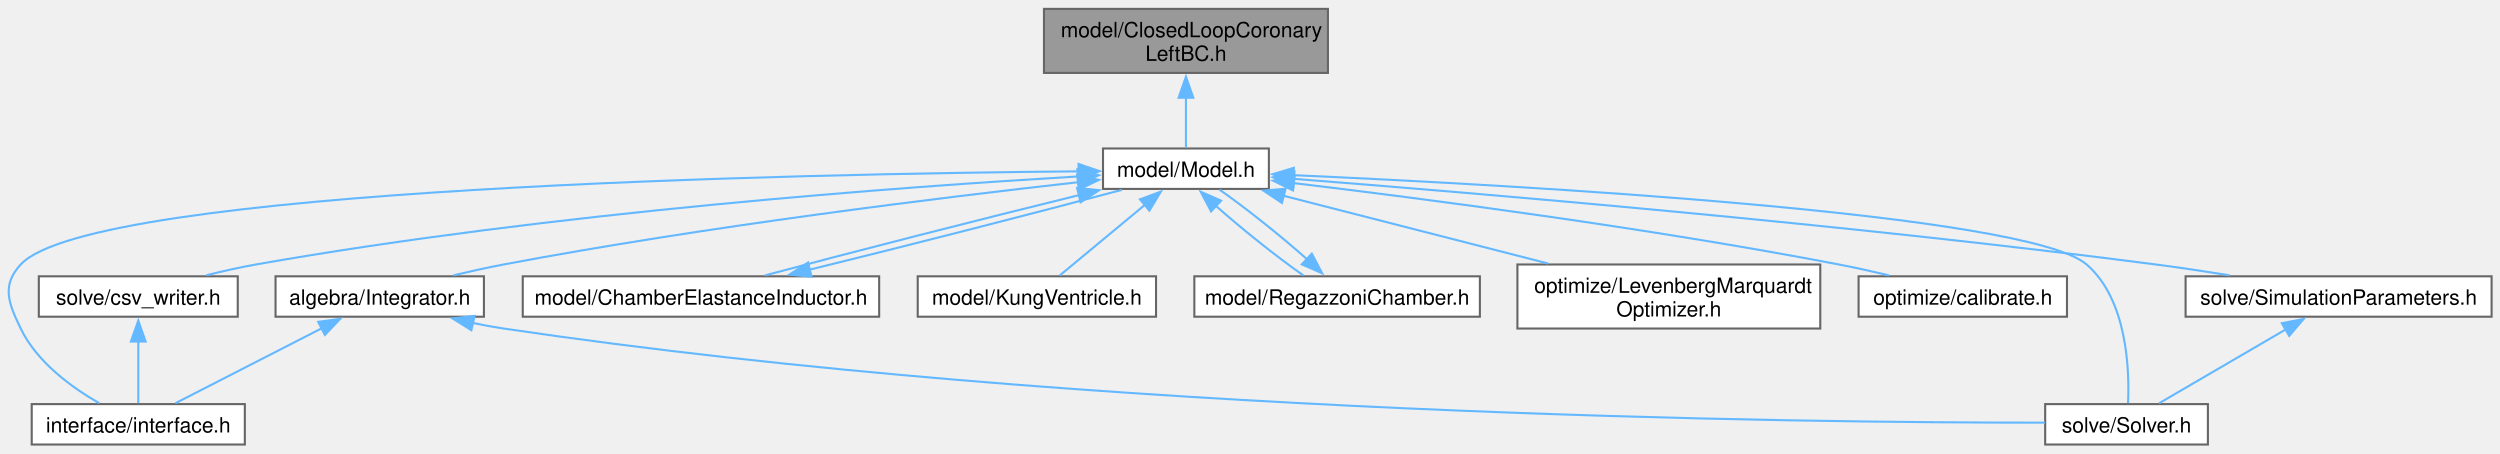
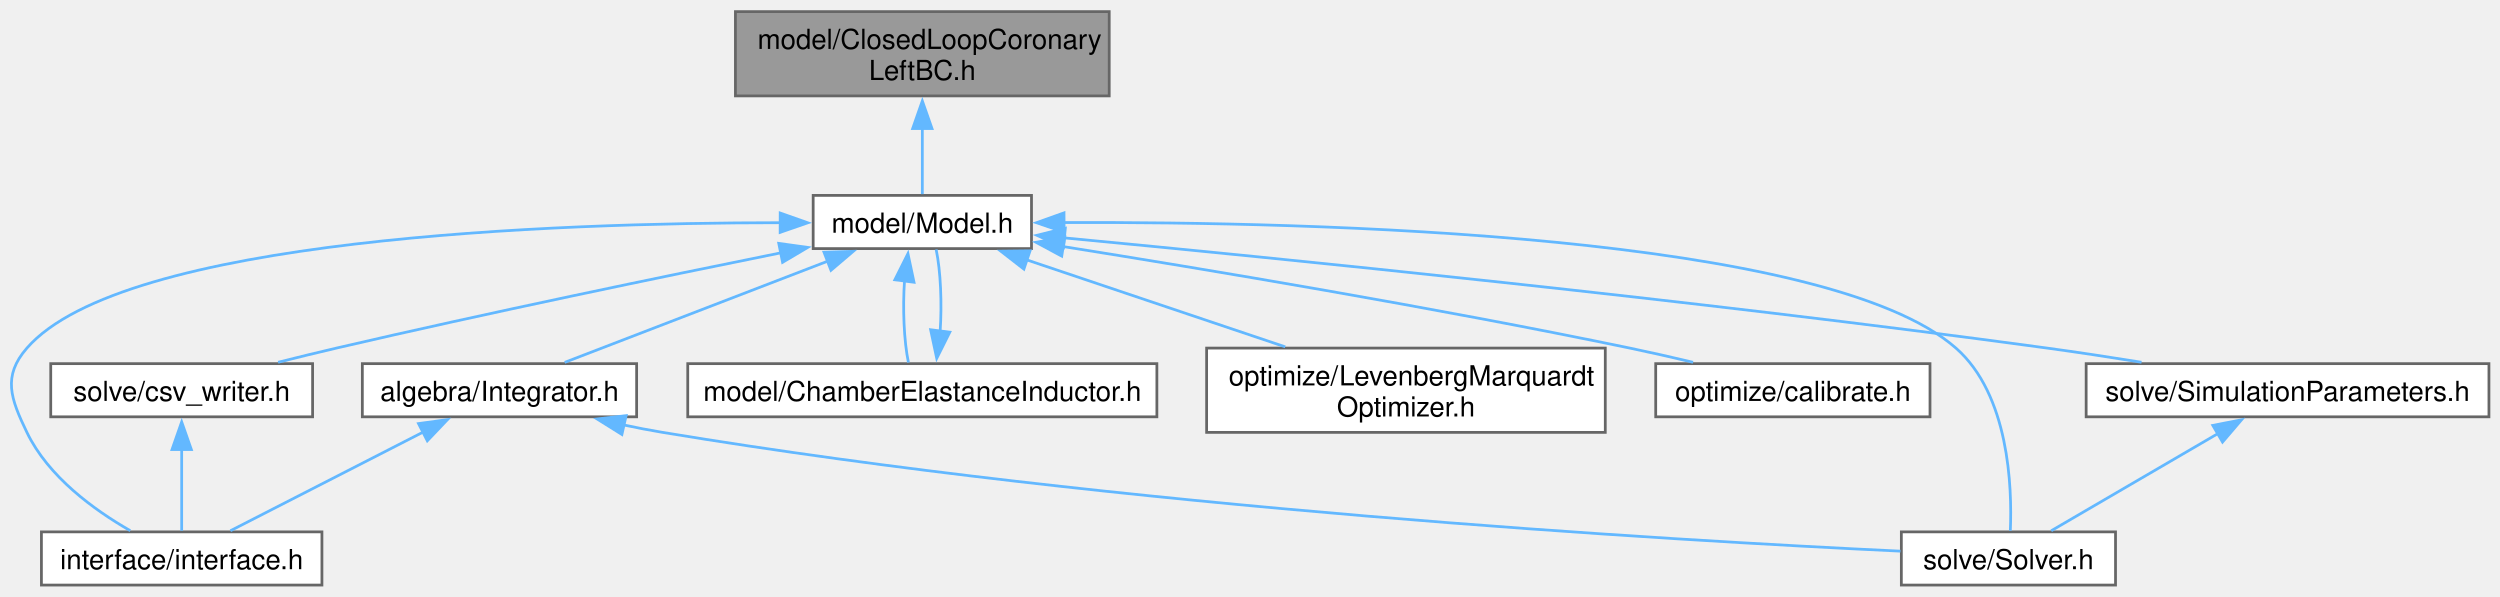
- <svg xmlns="http://www.w3.org/2000/svg" xmlns:xlink="http://www.w3.org/1999/xlink" width="1191pt" height="216pt" viewBox="0.00 0.00 1190.74 215.50">
+ <svg xmlns="http://www.w3.org/2000/svg" xmlns:xlink="http://www.w3.org/1999/xlink" width="905pt" height="216pt" viewBox="0.00 0.00 904.61 215.50">
  <g id="graph0" class="graph" transform="scale(1 1) rotate(0) translate(4 211.5)">
    <g id="Node000001" class="node">
      <g id="a_Node000001">
        <a xlink:title="Left side of ClosedLoopCoronaryBC.">
-           <polygon fill="#999999" stroke="#666666" points="628.49,-207.5 493.24,-207.5 493.24,-177 628.49,-177 628.49,-207.5" />
-           <text text-anchor="start" x="501.24" y="-194" font-family="Helvetica,sans-Serif" font-size="10.00">model/ClosedLoopCoronary</text>
-           <text text-anchor="middle" x="560.86" y="-182.75" font-family="Helvetica,sans-Serif" font-size="10.00">LeftBC.h</text>
+           <polygon fill="#999999" stroke="#666666" points="397.36,-207.5 262.11,-207.5 262.11,-177 397.36,-177 397.36,-207.5" />
+           <text text-anchor="start" x="270.11" y="-194" font-family="Helvetica,sans-Serif" font-size="10.00">model/ClosedLoopCoronary</text>
+           <text text-anchor="middle" x="329.74" y="-182.75" font-family="Helvetica,sans-Serif" font-size="10.00">LeftBC.h</text>
        </a>
      </g>
    </g>
    <g id="Node000002" class="node">
      <g id="a_Node000002">
        <a xlink:href="_model_8h.html" target="_top" xlink:title="model::Model source file">
-           <polygon fill="white" stroke="#666666" points="600.36,-141 521.36,-141 521.36,-121.75 600.36,-121.75 600.36,-141" />
-           <text text-anchor="middle" x="560.86" y="-127.5" font-family="Helvetica,sans-Serif" font-size="10.00">model/Model.h</text>
+           <polygon fill="white" stroke="#666666" points="369.24,-141 290.24,-141 290.24,-121.75 369.24,-121.75 369.24,-141" />
+           <text text-anchor="middle" x="329.74" y="-127.5" font-family="Helvetica,sans-Serif" font-size="10.00">model/Model.h</text>
        </a>
      </g>
    </g>
    <g id="edge1_Node000001_Node000002" class="edge">
      <g id="a_edge1_Node000001_Node000002">
        <a xlink:title=" ">
-           <path fill="none" stroke="#63b8ff" d="M560.86,-165.23C560.86,-156.73 560.86,-147.84 560.86,-141.45" />
-           <polygon fill="#63b8ff" stroke="#63b8ff" points="557.36,-165.18 560.86,-175.18 564.36,-165.18 557.36,-165.18" />
+           <path fill="none" stroke="#63b8ff" d="M329.74,-165.23C329.74,-156.73 329.74,-147.84 329.74,-141.45" />
+           <polygon fill="#63b8ff" stroke="#63b8ff" points="326.24,-165.18 329.74,-175.18 333.24,-165.18 326.24,-165.18" />
        </a>
      </g>
    </g>
    <g id="Node000003" class="node">
      <g id="a_Node000003">
        <a xlink:href="_integrator_8h.html" target="_top" xlink:title="Integrator source file.">
-           <polygon fill="white" stroke="#666666" points="226.49,-80.12 127.24,-80.12 127.24,-60.88 226.49,-60.88 226.49,-80.12" />
-           <text text-anchor="middle" x="176.86" y="-66.62" font-family="Helvetica,sans-Serif" font-size="10.00">algebra/Integrator.h</text>
+           <polygon fill="white" stroke="#666666" points="226.36,-80.12 127.11,-80.12 127.11,-60.88 226.36,-60.88 226.36,-80.12" />
+           <text text-anchor="middle" x="176.74" y="-66.62" font-family="Helvetica,sans-Serif" font-size="10.00">algebra/Integrator.h</text>
        </a>
      </g>
    </g>
    <g id="edge2_Node000002_Node000003" class="edge">
      <g id="a_edge2_Node000002_Node000003">
        <a xlink:title=" ">
-           <path fill="none" stroke="#63b8ff" d="M509.46,-124.93C445.17,-117.76 331.88,-103.89 235.86,-85.75 228.09,-84.28 219.82,-82.45 211.99,-80.6" />
-           <polygon fill="#63b8ff" stroke="#63b8ff" points="509.05,-128.41 519.37,-126.03 509.82,-121.45 509.05,-128.41" />
+           <path fill="none" stroke="#63b8ff" d="M295.7,-117.28C266.72,-106.13 225.84,-90.4 200.33,-80.58" />
+           <polygon fill="#63b8ff" stroke="#63b8ff" points="294.16,-120.44 304.75,-120.76 296.68,-113.9 294.16,-120.44" />
        </a>
      </g>
    </g>
    <g id="Node000004" class="node">
      <g id="a_Node000004">
        <a xlink:href="interface_8h.html" target="_top" xlink:title="svZeroDSolver callable interface.">
-           <polygon fill="white" stroke="#666666" points="112.61,-19.25 11.11,-19.25 11.11,0 112.61,0 112.61,-19.25" />
-           <text text-anchor="middle" x="61.86" y="-5.75" font-family="Helvetica,sans-Serif" font-size="10.00">interface/interface.h</text>
+           <polygon fill="white" stroke="#666666" points="112.49,-19.25 10.99,-19.25 10.99,0 112.49,0 112.49,-19.25" />
+           <text text-anchor="middle" x="61.74" y="-5.75" font-family="Helvetica,sans-Serif" font-size="10.00">interface/interface.h</text>
        </a>
      </g>
    </g>
    <g id="edge5_Node000002_Node000004" class="edge">
      <g id="a_edge5_Node000002_Node000004">
        <a xlink:title=" ">
-           <path fill="none" stroke="#63b8ff" d="M510,-130.12C379.33,-128.95 39.67,-122.38 5.86,-85.75 -3.33,-75.79 -0.02,-67.46 5.86,-55.25 13.58,-39.23 30.15,-27.19 43.27,-19.67" />
-           <polygon fill="#63b8ff" stroke="#63b8ff" points="509.71,-133.62 519.74,-130.2 509.76,-126.62 509.71,-133.62" />
+           <path fill="none" stroke="#63b8ff" d="M278.47,-131.12C196.23,-131.09 40.49,-125.62 5.74,-85.75 -3.17,-75.53 -0.15,-67.46 5.74,-55.25 13.45,-39.23 30.02,-27.19 43.15,-19.67" />
+           <polygon fill="#63b8ff" stroke="#63b8ff" points="278.31,-134.62 288.3,-131.09 278.29,-127.62 278.31,-134.62" />
        </a>
      </g>
    </g>
    <g id="Node000005" class="node">
      <g id="a_Node000005">
        <a xlink:href="_solver_8h.html" target="_top" xlink:title="Solver source file.">
-           <polygon fill="white" stroke="#666666" points="1047.61,-19.25 970.11,-19.25 970.11,0 1047.61,0 1047.61,-19.25" />
-           <text text-anchor="middle" x="1008.86" y="-5.75" font-family="Helvetica,sans-Serif" font-size="10.00">solve/Solver.h</text>
+           <polygon fill="white" stroke="#666666" points="761.49,-19.25 683.99,-19.25 683.99,0 761.49,0 761.49,-19.25" />
+           <text text-anchor="middle" x="722.74" y="-5.75" font-family="Helvetica,sans-Serif" font-size="10.00">solve/Solver.h</text>
        </a>
      </g>
    </g>
-     <g id="edge15_Node000002_Node000005" class="edge">
-       <g id="a_edge15_Node000002_Node000005">
+     <g id="edge12_Node000002_Node000005" class="edge">
+       <g id="a_edge12_Node000002_Node000005">
        <a xlink:title=" ">
-           <path fill="none" stroke="#63b8ff" d="M611.79,-128.31C719.27,-123.51 961.76,-110.07 989.86,-85.75 1009.19,-69.02 1010.29,-35.74 1009.58,-19.7" />
-           <polygon fill="#63b8ff" stroke="#63b8ff" points="611.94,-124.8 602.1,-128.74 612.25,-131.8 611.94,-124.8" />
+           <path fill="none" stroke="#63b8ff" d="M380.92,-131.18C471.95,-131.52 656.85,-126.95 703.74,-85.75 722.94,-68.88 724.1,-35.67 723.43,-19.67" />
+           <polygon fill="#63b8ff" stroke="#63b8ff" points="381.04,-127.68 371.02,-131.12 381,-134.68 381.04,-127.68" />
        </a>
      </g>
    </g>
    <g id="Node000006" class="node">
      <g id="a_Node000006">
        <a xlink:href="_chamber_elastance_inductor_8h.html" target="_top" xlink:title="model::ChamberElastanceInductor source file">
-           <polygon fill="white" stroke="#666666" points="414.74,-80.12 244.99,-80.12 244.99,-60.88 414.74,-60.88 414.74,-80.12" />
-           <text text-anchor="middle" x="329.86" y="-66.62" font-family="Helvetica,sans-Serif" font-size="10.00">model/ChamberElastanceInductor.h</text>
+           <polygon fill="white" stroke="#666666" points="414.61,-80.12 244.86,-80.12 244.86,-60.88 414.61,-60.88 414.61,-80.12" />
+           <text text-anchor="middle" x="329.74" y="-66.62" font-family="Helvetica,sans-Serif" font-size="10.00">model/ChamberElastanceInductor.h</text>
        </a>
      </g>
    </g>
    <g id="edge6_Node000002_Node000006" class="edge">
      <g id="a_edge6_Node000002_Node000006">
        <a xlink:title=" ">
-           <path fill="none" stroke="#63b8ff" d="M510.13,-118.84C464.31,-107.63 398.54,-90.83 360.33,-80.55" />
-           <polygon fill="#63b8ff" stroke="#63b8ff" points="509.02,-122.18 519.56,-121.14 510.67,-115.37 509.02,-122.18" />
+           <path fill="none" stroke="#63b8ff" d="M323.3,-110.28C322.6,-100.17 323.07,-88.42 324.71,-80.53" />
+           <polygon fill="#63b8ff" stroke="#63b8ff" points="319.79,-110.46 324.53,-119.93 326.73,-109.57 319.79,-110.46" />
        </a>
      </g>
    </g>
    <g id="Node000007" class="node">
      <g id="a_Node000007">
-         <a xlink:href="_kung_ventricle_8h.html" target="_top" xlink:title="model::KungVentricle source file">
-           <polygon fill="white" stroke="#666666" points="546.61,-80.12 433.11,-80.12 433.11,-60.88 546.61,-60.88 546.61,-80.12" />
-           <text text-anchor="middle" x="489.86" y="-66.62" font-family="Helvetica,sans-Serif" font-size="10.00">model/KungVentricle.h</text>
+         <a xlink:href="_levenberg_marquardt_optimizer_8h.html" target="_top" xlink:title="opt::LevenbergMarquardtOptimizer source file">
+           <polygon fill="white" stroke="#666666" points="576.86,-85.75 432.61,-85.75 432.61,-55.25 576.86,-55.25 576.86,-85.75" />
+           <text text-anchor="start" x="440.61" y="-72.25" font-family="Helvetica,sans-Serif" font-size="10.00">optimize/LevenbergMarquardt</text>
+           <text text-anchor="middle" x="504.74" y="-61" font-family="Helvetica,sans-Serif" font-size="10.00">Optimizer.h</text>
        </a>
      </g>
    </g>
    <g id="edge8_Node000002_Node000007" class="edge">
      <g id="a_edge8_Node000002_Node000007">
        <a xlink:title=" ">
-           <path fill="none" stroke="#63b8ff" d="M541.34,-114.19C528.26,-103.34 511.52,-89.46 500.75,-80.53" />
-           <polygon fill="#63b8ff" stroke="#63b8ff" points="538.98,-116.78 548.91,-120.47 543.45,-111.39 538.98,-116.78" />
+           <path fill="none" stroke="#63b8ff" d="M367.45,-117.69C394.95,-108.44 432.27,-95.88 461.06,-86.19" />
+           <polygon fill="#63b8ff" stroke="#63b8ff" points="366.49,-114.32 358.13,-120.82 368.72,-120.95 366.49,-114.32" />
        </a>
      </g>
    </g>
    <g id="Node000008" class="node">
      <g id="a_Node000008">
-         <a xlink:href="_regazzoni_chamber_8h.html" target="_top" xlink:title="model::RegazzoniChamber source file">
-           <polygon fill="white" stroke="#666666" points="700.86,-80.12 564.86,-80.12 564.86,-60.88 700.86,-60.88 700.86,-80.12" />
-           <text text-anchor="middle" x="632.86" y="-66.62" font-family="Helvetica,sans-Serif" font-size="10.00">model/RegazzoniChamber.h</text>
+         <a xlink:href="calibrate_8h.html" target="_top" xlink:title="opt::calibrate source file">
+           <polygon fill="white" stroke="#666666" points="694.36,-80.12 595.11,-80.12 595.11,-60.88 694.36,-60.88 694.36,-80.12" />
+           <text text-anchor="middle" x="644.74" y="-66.62" font-family="Helvetica,sans-Serif" font-size="10.00">optimize/calibrate.h</text>
        </a>
      </g>
    </g>
    <g id="edge9_Node000002_Node000008" class="edge">
      <g id="a_edge9_Node000002_Node000008">
        <a xlink:title=" ">
-           <path fill="none" stroke="#63b8ff" d="M574.91,-113.87C587.02,-103.07 604.14,-89.37 616.8,-80.53" />
-           <polygon fill="#63b8ff" stroke="#63b8ff" points="572.83,-111.03 567.89,-120.4 577.6,-116.15 572.83,-111.03" />
+           <path fill="none" stroke="#63b8ff" d="M380.56,-122.51C432.35,-114.25 514.9,-100.46 585.74,-85.75 593.16,-84.21 601.08,-82.4 608.62,-80.61" />
+           <polygon fill="#63b8ff" stroke="#63b8ff" points="380.18,-119.02 370.85,-124.04 381.28,-125.94 380.18,-119.02" />
        </a>
      </g>
    </g>
    <g id="Node000009" class="node">
      <g id="a_Node000009">
-         <a xlink:href="_levenberg_marquardt_optimizer_8h.html" target="_top" xlink:title="opt::LevenbergMarquardtOptimizer source file">
-           <polygon fill="white" stroke="#666666" points="862.99,-85.75 718.74,-85.75 718.74,-55.25 862.99,-55.25 862.99,-85.75" />
-           <text text-anchor="start" x="726.74" y="-72.25" font-family="Helvetica,sans-Serif" font-size="10.00">optimize/LevenbergMarquardt</text>
-           <text text-anchor="middle" x="790.86" y="-61" font-family="Helvetica,sans-Serif" font-size="10.00">Optimizer.h</text>
+         <a xlink:href="_simulation_parameters_8h.html" target="_top" xlink:title="Source file to read simulation configuration.">
+           <polygon fill="white" stroke="#666666" points="896.61,-80.12 750.86,-80.12 750.86,-60.88 896.61,-60.88 896.61,-80.12" />
+           <text text-anchor="middle" x="823.74" y="-66.62" font-family="Helvetica,sans-Serif" font-size="10.00">solve/SimulationParameters.h</text>
        </a>
      </g>
    </g>
-     <g id="edge11_Node000002_Node000009" class="edge">
-       <g id="a_edge11_Node000002_Node000009">
+     <g id="edge10_Node000002_Node000009" class="edge">
+       <g id="a_edge10_Node000002_Node000009">
        <a xlink:title=" ">
-           <path fill="none" stroke="#63b8ff" d="M607.1,-118.54C643.5,-109.22 694.44,-96.18 733.45,-86.19" />
-           <polygon fill="#63b8ff" stroke="#63b8ff" points="606.58,-115.06 597.76,-120.93 608.32,-121.84 606.58,-115.06" />
+           <path fill="none" stroke="#63b8ff" d="M380.99,-125.64C458.26,-118.3 609.12,-103.18 736.74,-85.75 747.81,-84.24 759.64,-82.43 770.89,-80.62" />
+           <polygon fill="#63b8ff" stroke="#63b8ff" points="380.82,-122.14 371.19,-126.56 381.48,-129.11 380.82,-122.14" />
        </a>
      </g>
    </g>
    <g id="Node000010" class="node">
      <g id="a_Node000010">
-         <a xlink:href="calibrate_8h.html" target="_top" xlink:title="opt::calibrate source file">
-           <polygon fill="white" stroke="#666666" points="980.49,-80.12 881.24,-80.12 881.24,-60.88 980.49,-60.88 980.49,-80.12" />
-           <text text-anchor="middle" x="930.86" y="-66.62" font-family="Helvetica,sans-Serif" font-size="10.00">optimize/calibrate.h</text>
+         <a xlink:href="csv__writer_8h.html" target="_top" xlink:title="csv_writer source file">
+           <polygon fill="white" stroke="#666666" points="109.11,-80.12 14.36,-80.12 14.36,-60.88 109.11,-60.88 109.11,-80.12" />
+           <text text-anchor="middle" x="61.74" y="-66.62" font-family="Helvetica,sans-Serif" font-size="10.00">solve/csv_writer.h</text>
        </a>
      </g>
    </g>
-     <g id="edge12_Node000002_Node000010" class="edge">
-       <g id="a_edge12_Node000002_Node000010">
+     <g id="edge13_Node000002_Node000010" class="edge">
+       <g id="a_edge13_Node000002_Node000010">
        <a xlink:title=" ">
-           <path fill="none" stroke="#63b8ff" d="M612.21,-124.52C674.07,-117.11 781.03,-103.2 871.86,-85.75 879.62,-84.26 887.9,-82.42 895.73,-80.56" />
-           <polygon fill="#63b8ff" stroke="#63b8ff" points="611.85,-121.03 602.33,-125.69 612.67,-127.99 611.85,-121.03" />
-         </a>
-       </g>
-     </g>
-     <g id="Node000011" class="node">
-       <g id="a_Node000011">
-         <a xlink:href="_simulation_parameters_8h.html" target="_top" xlink:title="Source file to read simulation configuration.">
-           <polygon fill="white" stroke="#666666" points="1182.74,-80.12 1036.99,-80.12 1036.99,-60.88 1182.74,-60.88 1182.74,-80.12" />
-           <text text-anchor="middle" x="1109.86" y="-66.62" font-family="Helvetica,sans-Serif" font-size="10.00">solve/SimulationParameters.h</text>
-         </a>
-       </g>
-     </g>
-     <g id="edge13_Node000002_Node000011" class="edge">
-       <g id="a_edge13_Node000002_Node000011">
-         <a xlink:title=" ">
-           <path fill="none" stroke="#63b8ff" d="M612.26,-126.53C697.69,-119.88 874.23,-105.08 1022.86,-85.75 1034.24,-84.27 1046.42,-82.43 1057.96,-80.58" />
-           <polygon fill="#63b8ff" stroke="#63b8ff" points="612.03,-123.03 602.33,-127.29 612.57,-130.01 612.03,-123.03" />
-         </a>
-       </g>
-     </g>
-     <g id="Node000012" class="node">
-       <g id="a_Node000012">
-         <a xlink:href="csv__writer_8h.html" target="_top" xlink:title="csv_writer source file">
-           <polygon fill="white" stroke="#666666" points="109.24,-80.12 14.49,-80.12 14.49,-60.88 109.24,-60.88 109.24,-80.12" />
-           <text text-anchor="middle" x="61.86" y="-66.62" font-family="Helvetica,sans-Serif" font-size="10.00">solve/csv_writer.h</text>
-         </a>
-       </g>
-     </g>
-     <g id="edge16_Node000002_Node000012" class="edge">
-       <g id="a_edge16_Node000002_Node000012">
-         <a xlink:title=" ">
-           <path fill="none" stroke="#63b8ff" d="M509.52,-127.69C426.63,-122.8 258.39,-110.57 117.86,-85.75 110.15,-84.39 101.95,-82.53 94.26,-80.61" />
-           <polygon fill="#63b8ff" stroke="#63b8ff" points="509.18,-131.18 519.37,-128.26 509.58,-124.19 509.18,-131.18" />
+           <path fill="none" stroke="#63b8ff" d="M278.74,-120.26C235.72,-111.58 172.55,-98.49 117.74,-85.75 110.9,-84.16 103.61,-82.37 96.63,-80.62" />
+           <polygon fill="#63b8ff" stroke="#63b8ff" points="277.79,-123.64 288.29,-122.18 279.17,-116.78 277.79,-123.64" />
        </a>
      </g>
    </g>
    <g id="edge3_Node000003_Node000004" class="edge">
      <g id="a_edge3_Node000003_Node000004">
        <a xlink:title=" ">
-           <path fill="none" stroke="#63b8ff" d="M149.17,-55.33C127.51,-44.24 98.05,-29.15 79.49,-19.65" />
-           <polygon fill="#63b8ff" stroke="#63b8ff" points="147.55,-58.43 158.05,-59.87 150.74,-52.2 147.55,-58.43" />
+           <path fill="none" stroke="#63b8ff" d="M149.05,-55.33C127.39,-44.24 97.92,-29.15 79.37,-19.65" />
+           <polygon fill="#63b8ff" stroke="#63b8ff" points="147.43,-58.43 157.92,-59.87 150.62,-52.2 147.43,-58.43" />
        </a>
      </g>
    </g>
    <g id="edge4_Node000003_Node000005" class="edge">
      <g id="a_edge4_Node000003_Node000005">
        <a xlink:title=" ">
-           <path fill="none" stroke="#63b8ff" d="M220.88,-57.96C225.91,-56.91 230.98,-55.97 235.86,-55.25 515.09,-13.81 856.37,-10.33 970,-10.42" />
-           <polygon fill="#63b8ff" stroke="#63b8ff" points="220.51,-54.45 211.52,-60.05 222.04,-61.28 220.51,-54.45" />
+           <path fill="none" stroke="#63b8ff" d="M221.55,-57.96C226.32,-56.94 231.12,-56.02 235.74,-55.25 400.95,-27.88 600.69,-16.19 683.67,-12.27" />
+           <polygon fill="#63b8ff" stroke="#63b8ff" points="221.03,-54.49 212.05,-60.1 222.57,-61.32 221.03,-54.49" />
        </a>
      </g>
    </g>
    <g id="edge7_Node000006_Node000002" class="edge">
      <g id="a_edge7_Node000006_Node000002">
        <a xlink:title=" ">
-           <path fill="none" stroke="#63b8ff" d="M381.71,-83.31C427.44,-94.51 492.4,-111.11 530.31,-121.3" />
-           <polygon fill="#63b8ff" stroke="#63b8ff" points="382.54,-79.91 372,-80.94 380.88,-86.71 382.54,-79.91" />
+           <path fill="none" stroke="#63b8ff" d="M336.18,-91.7C336.87,-101.82 336.39,-113.57 334.74,-121.43" />
+           <polygon fill="#63b8ff" stroke="#63b8ff" points="339.68,-91.51 334.95,-82.03 332.74,-92.39 339.68,-91.51" />
        </a>
      </g>
    </g>
-     <g id="edge10_Node000008_Node000002" class="edge">
-       <g id="a_edge10_Node000008_Node000002">
+     <g id="edge11_Node000009_Node000005" class="edge">
+       <g id="a_edge11_Node000009_Node000005">
        <a xlink:title=" ">
-           <path fill="none" stroke="#63b8ff" d="M618.69,-88.11C606.55,-98.93 589.43,-112.62 576.81,-121.43" />
-           <polygon fill="#63b8ff" stroke="#63b8ff" points="620.8,-90.93 625.74,-81.56 616.03,-85.8 620.8,-90.93" />
+           <path fill="none" stroke="#63b8ff" d="M798.63,-54.87C779.69,-43.82 754.29,-29.02 738.22,-19.65" />
+           <polygon fill="#63b8ff" stroke="#63b8ff" points="796.69,-57.78 807.09,-59.8 800.21,-51.74 796.69,-57.78" />
        </a>
      </g>
    </g>
-     <g id="edge14_Node000011_Node000005" class="edge">
-       <g id="a_edge14_Node000011_Node000005">
+     <g id="edge14_Node000010_Node000004" class="edge">
+       <g id="a_edge14_Node000010_Node000004">
        <a xlink:title=" ">
-           <path fill="none" stroke="#63b8ff" d="M1084.76,-54.87C1065.81,-43.82 1040.42,-29.02 1024.34,-19.65" />
-           <polygon fill="#63b8ff" stroke="#63b8ff" points="1082.81,-57.78 1093.21,-59.8 1086.34,-51.74 1082.81,-57.78" />
-         </a>
-       </g>
-     </g>
-     <g id="edge17_Node000012_Node000004" class="edge">
-       <g id="a_edge17_Node000012_Node000004">
-         <a xlink:title=" ">
-           <path fill="none" stroke="#63b8ff" d="M61.86,-49.07C61.86,-39.04 61.86,-27.46 61.86,-19.65" />
-           <polygon fill="#63b8ff" stroke="#63b8ff" points="58.36,-49.04 61.86,-59.04 65.36,-49.04 58.36,-49.04" />
+           <path fill="none" stroke="#63b8ff" d="M61.74,-49.07C61.74,-39.04 61.74,-27.46 61.74,-19.65" />
+           <polygon fill="#63b8ff" stroke="#63b8ff" points="58.24,-49.04 61.74,-59.04 65.24,-49.04 58.24,-49.04" />
        </a>
      </g>
    </g>
  </g>
</svg>
